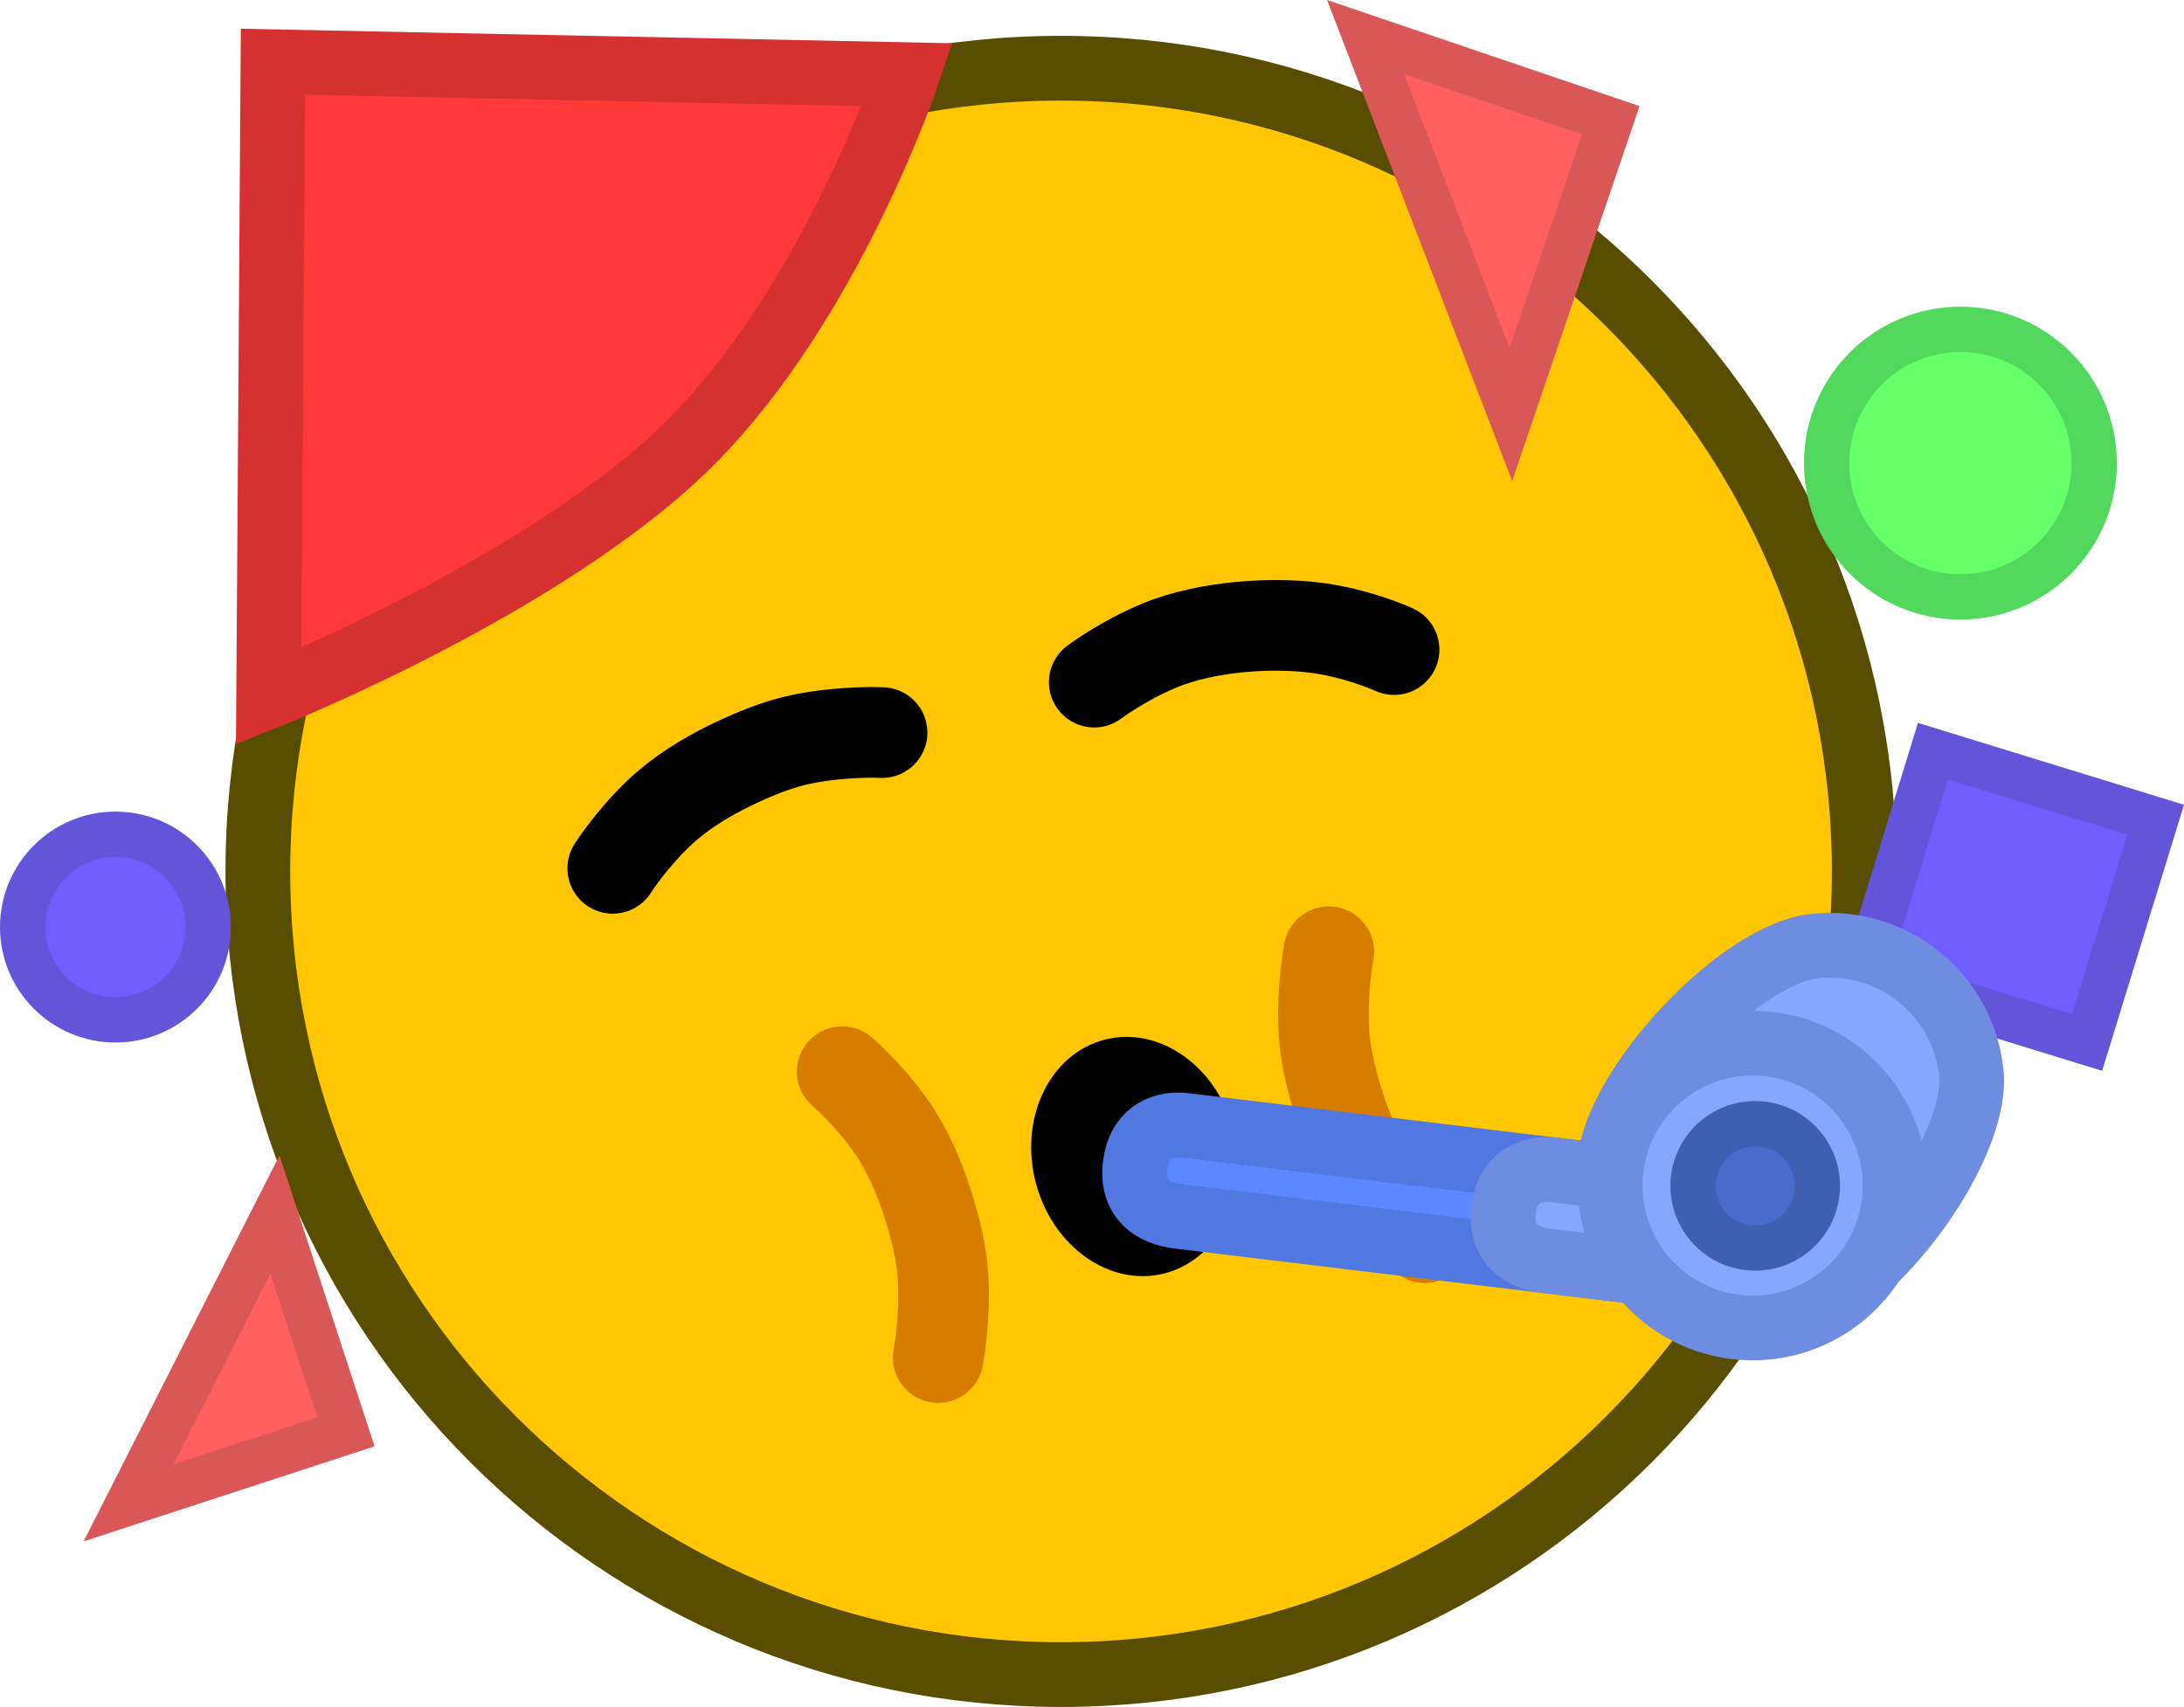
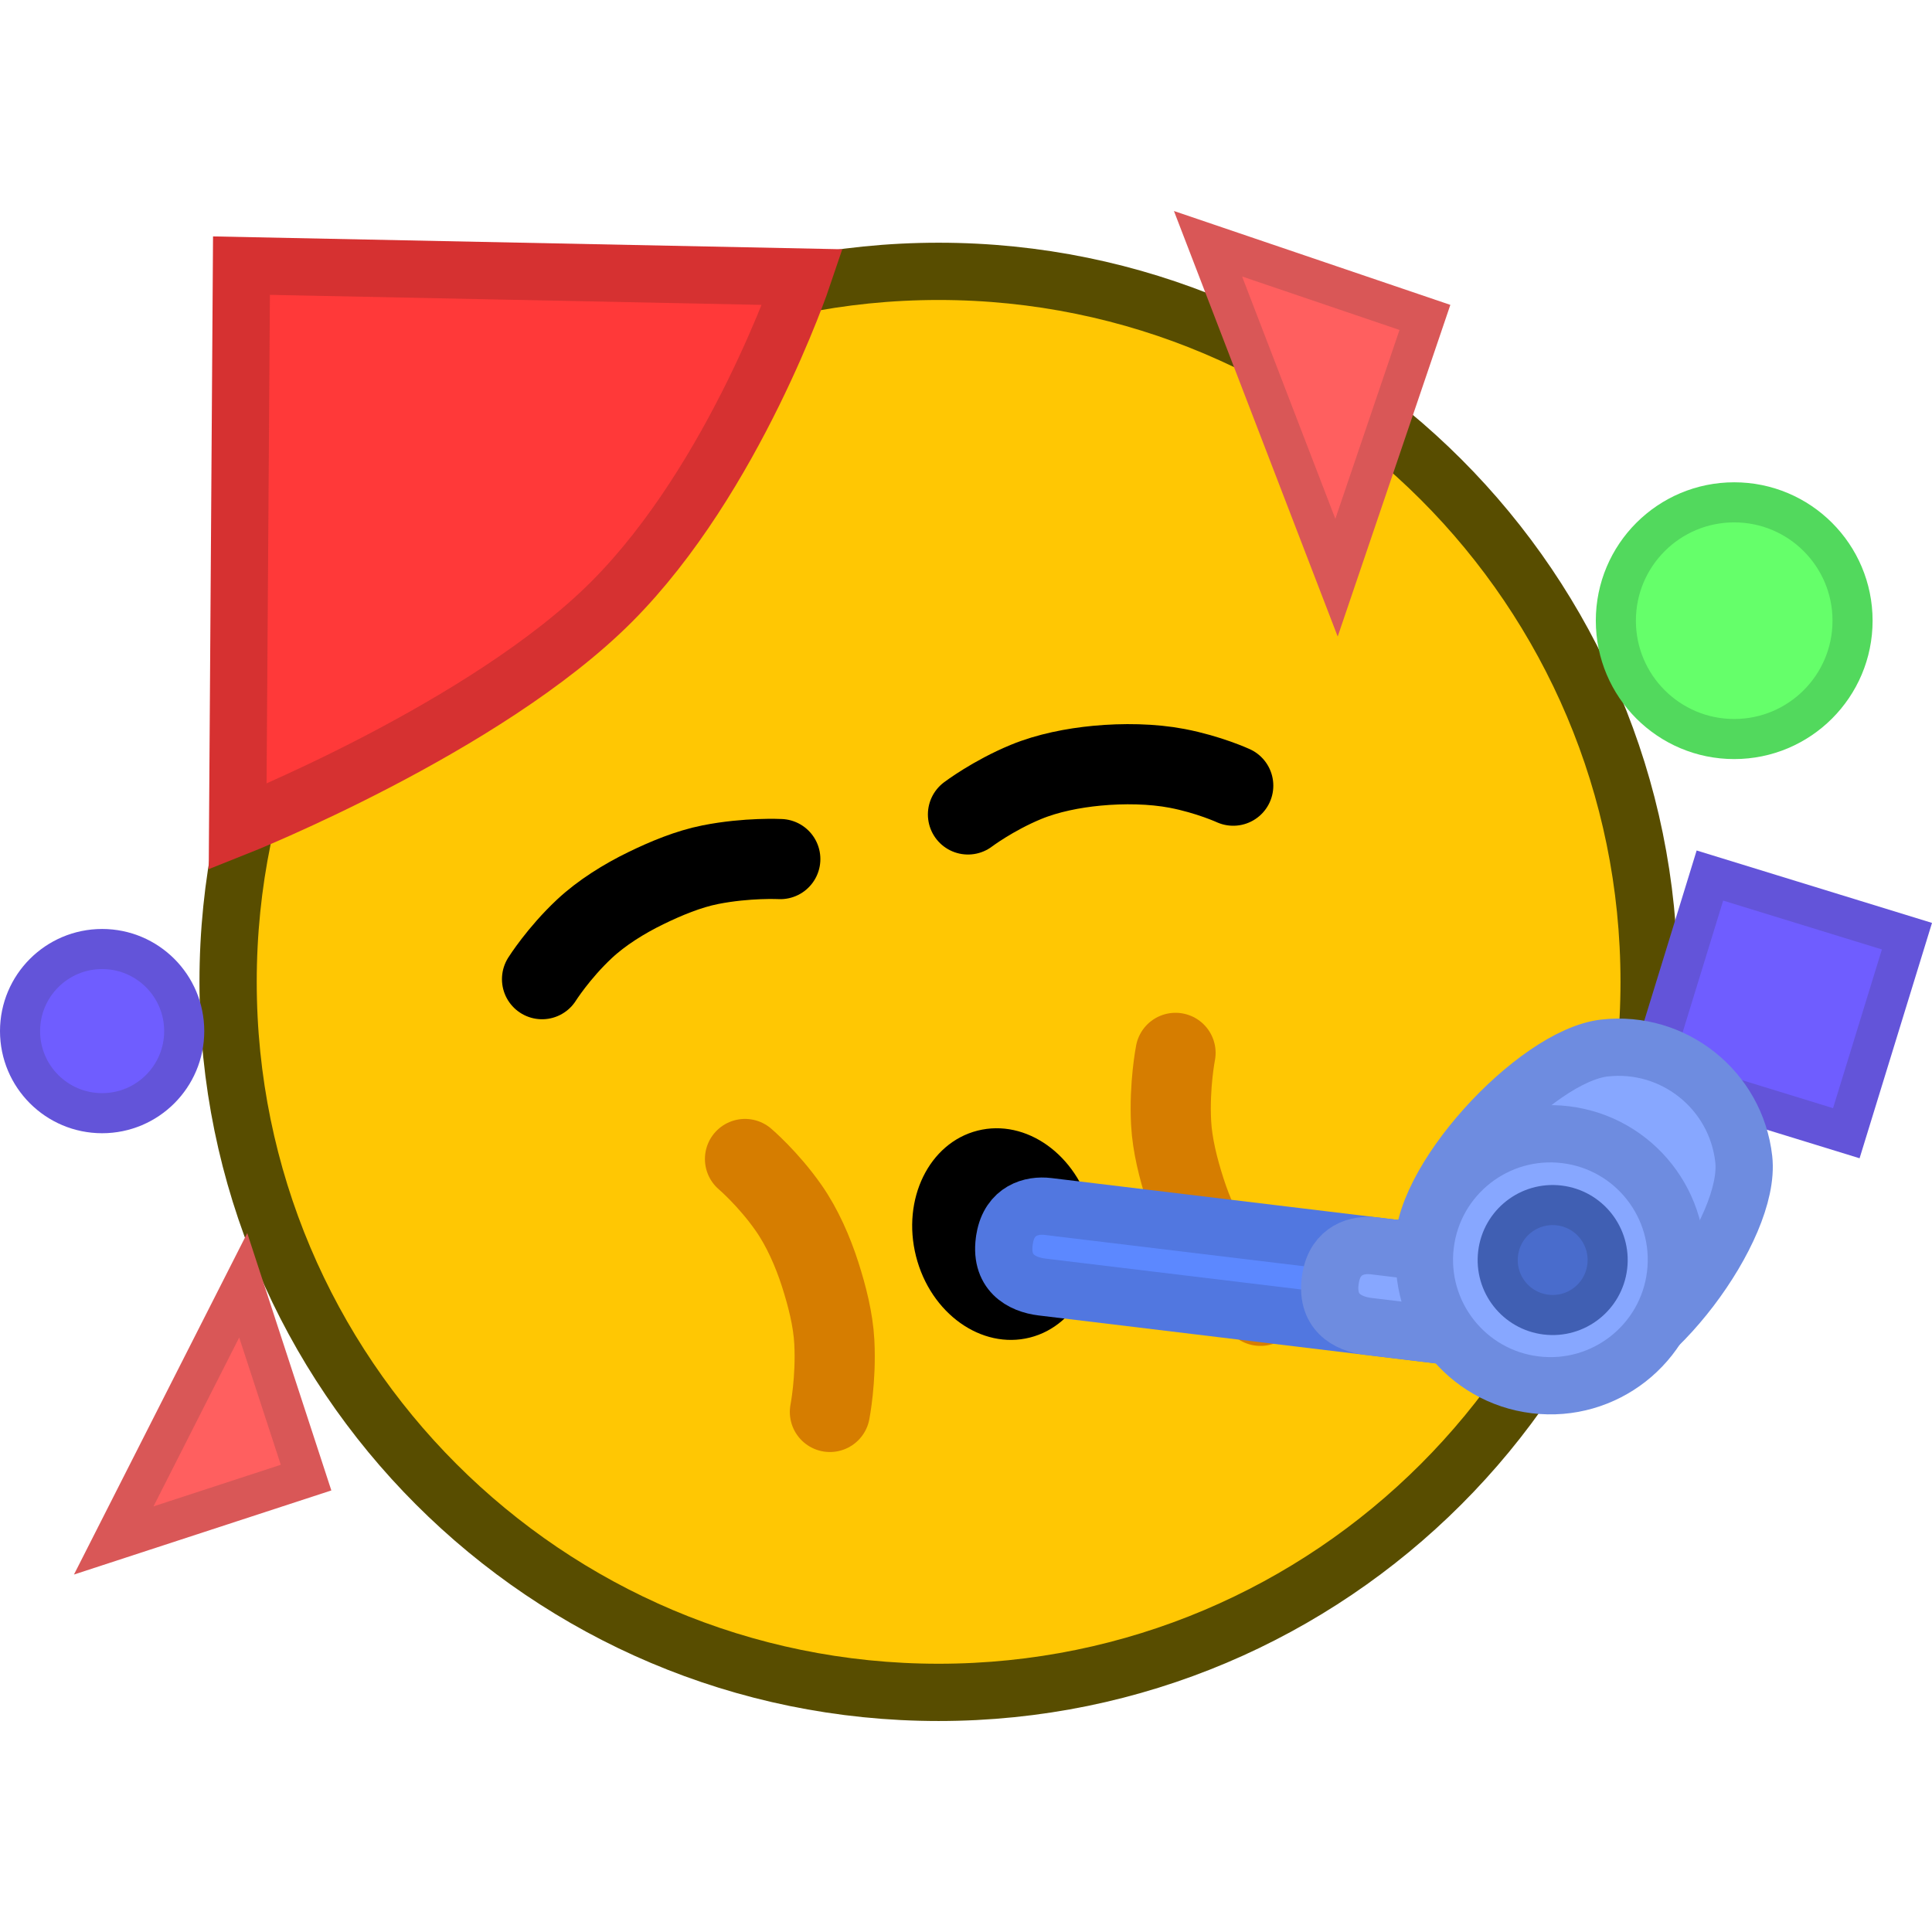
- <svg xmlns="http://www.w3.org/2000/svg" version="1.1" width="168.686" height="131.84" viewBox="0,0,168.686,131.84" id="svg44">
+ <svg xmlns="http://www.w3.org/2000/svg" version="1.1" width="84" height="84" viewBox="0 0 84 84" id="svg44">
  <defs id="defs48" />
-   <path d="m 19.916,67.305 c 0,-34.261 27.774,-62.036 62.036,-62.036 34.261,0 62.036,27.774 62.036,62.036 0,34.261 -27.774,62.036 -62.036,62.036 -34.261,0 -62.036,-27.774 -62.036,-62.036 z" fill="#f3be3a" stroke="#b76b00" stroke-width="5" stroke-linecap="butt" id="path2" style="mix-blend-mode:normal;fill-rule:nonzero;stroke-linejoin:miter;stroke-miterlimit:10;stroke-dasharray:none;stroke-dashoffset:0;fill:#ffc703;fill-opacity:1;stroke:#584d00;stroke-opacity:1" />
-   <path d="m 47.327,67.069 c 0,0 1.431,-2.269 3.692,-4.386 1.513,-1.416 3.466,-2.63 5.357,-3.551 1.765,-0.86 3.728,-1.677 5.648,-2.058 3.223,-0.638 6.104,-0.49 6.104,-0.49" fill="none" stroke="#000000" stroke-width="7" stroke-linecap="round" id="path4" style="mix-blend-mode:normal;fill-rule:nonzero;stroke-linejoin:miter;stroke-miterlimit:10;stroke-dasharray:none;stroke-dashoffset:0" />
-   <path d="m 84.516,52.687 c 0,0 2.173,-1.644 5.069,-2.84 1.898,-0.783 4.123,-1.218 6.192,-1.414 2.297,-0.218 4.839,-0.181 7.003,0.233 2.767,0.531 4.895,1.508 4.895,1.508" fill="none" stroke="#000000" stroke-width="7" stroke-linecap="round" id="path6" style="mix-blend-mode:normal;fill-rule:nonzero;stroke-linejoin:miter;stroke-miterlimit:10;stroke-dasharray:none;stroke-dashoffset:0" />
-   <path d="m 65.048,82.771 c 0,0 2.042,1.74 3.815,4.28 1.186,1.699 2.109,3.805 2.751,5.809 0.599,1.87 1.129,3.929 1.232,5.884 0.172,3.281 -0.385,6.111 -0.385,6.111" fill="none" stroke="#d67d00" stroke-width="7" stroke-linecap="round" id="path8" style="mix-blend-mode:normal;fill-rule:nonzero;stroke-linejoin:miter;stroke-miterlimit:10;stroke-dasharray:none;stroke-dashoffset:0" />
-   <path d="m 110.05,95.59 c 0,0 -2.042,-1.74 -3.815,-4.28 -1.186,-1.699 -2.109,-3.805 -2.751,-5.809 -0.599,-1.87 -1.129,-3.929 -1.232,-5.884 -0.172,-3.281 0.385,-6.111 0.385,-6.111" data-paper-data="{&quot;index&quot;:null}" fill="none" stroke="#d67d00" stroke-width="7" stroke-linecap="round" id="path10" style="mix-blend-mode:normal;fill-rule:nonzero;stroke-linejoin:miter;stroke-miterlimit:10;stroke-dasharray:none;stroke-dashoffset:0" />
-   <path d="m 79.979,91.265 c -1.262,-4.989 1.144,-9.9 5.375,-10.971 4.23,-1.07 8.683,2.107 9.945,7.095 1.262,4.989 -1.144,9.9 -5.375,10.971 -4.23,1.07 -8.683,-2.107 -9.945,-7.095 z" fill="#000000" stroke="none" stroke-width="0" stroke-linecap="butt" id="path12" style="mix-blend-mode:normal;fill-rule:nonzero;stroke-linejoin:miter;stroke-miterlimit:10;stroke-dasharray:none;stroke-dashoffset:0" />
-   <path d="m 20.75,53.77 0.333,-49 49,1 c 0,0 -5.916,17.55 -16.667,28.333 C 42.391,45.163 20.75,53.77 20.75,53.77 Z" fill="#ff3939" stroke="#d63131" stroke-width="5" stroke-linecap="butt" id="path14" style="mix-blend-mode:normal;fill-rule:nonzero;stroke-linejoin:miter;stroke-miterlimit:10;stroke-dasharray:none;stroke-dashoffset:0" />
-   <path d="m 1.75,71.604 c 0,-3.958 3.209,-7.167 7.167,-7.167 3.958,0 7.167,3.209 7.167,7.167 0,3.958 -3.209,7.167 -7.167,7.167 -3.958,0 -7.167,-3.209 -7.167,-7.167 z" fill="#6f5dff" stroke="#6354d9" stroke-width="3.5" stroke-linecap="butt" id="path16" style="mix-blend-mode:normal;fill-rule:nonzero;stroke-linejoin:miter;stroke-miterlimit:10;stroke-dasharray:none;stroke-dashoffset:0" />
-   <path d="m 141.083,35.77 c 0,-5.707 4.626,-10.333 10.333,-10.333 5.707,0 10.333,4.626 10.333,10.333 0,5.707 -4.626,10.333 -10.333,10.333 -5.707,0 -10.333,-4.626 -10.333,-10.333 z" fill="#65ff6a" stroke="#52d95d" stroke-width="3.5" stroke-linecap="butt" id="path18" style="mix-blend-mode:normal;fill-rule:nonzero;stroke-linejoin:miter;stroke-miterlimit:10;stroke-dasharray:none;stroke-dashoffset:0" />
-   <path d="m 9.93,116.077 11.306,-22.28 5.487,16.793 z" fill="#ff5f5f" stroke="#d95757" stroke-width="3.5" stroke-linecap="butt" id="path20" style="mix-blend-mode:normal;fill-rule:nonzero;stroke-linejoin:miter;stroke-miterlimit:10;stroke-dasharray:none;stroke-dashoffset:0" />
-   <path d="m 144.001,75.226 5.294,-17.204 17.204,5.294 -5.294,17.204 z" fill="#6f5dff" stroke="#6354d9" stroke-width="3.5" stroke-linecap="butt" id="path22" style="mix-blend-mode:normal;fill-rule:nonzero;stroke-linejoin:miter;stroke-miterlimit:10;stroke-dasharray:none;stroke-dashoffset:0" />
-   <path d="m 105.474,2.859 18.938,6.432 -7.718,22.725 z" fill="#ff5f5f" stroke="#d95757" stroke-width="3.5" stroke-linecap="butt" id="path24" style="mix-blend-mode:normal;fill-rule:nonzero;stroke-linejoin:miter;stroke-miterlimit:10;stroke-dasharray:none;stroke-dashoffset:0" />
-   <g stroke-linecap="butt" id="g38" transform="translate(-158.0489,-112.6955)" style="mix-blend-mode:normal;fill-rule:nonzero;stroke-linejoin:miter;stroke-miterlimit:10;stroke-dasharray:none;stroke-dashoffset:0">
-     <path d="m 282.351,203.758 c -0.68,-6.037 9.749,-17.3 15.786,-17.981 6.037,-0.68 11.482,3.662 12.162,9.699 0.68,6.037 -8.268,17.939 -14.305,18.619 -6.037,0.68 -12.963,-4.3 -13.643,-10.337 z" fill="#87a7ff" stroke="#6e8ce0" stroke-width="5" id="path26" />
-     <g id="g36">
-       <path d="m 245.774,202.386 c 0.432,-2.435 2.339,-2.947 3.776,-2.773 4.186,0.505 36.981,4.466 36.981,4.466 l -0.844,6.992 c 0,0 -32.16,-3.883 -36.65,-4.426 -1.778,-0.215 -3.795,-1.257 -3.263,-4.258 z" fill="#5c88ff" stroke="#5177e0" stroke-width="5" id="path28" />
-       <path d="m 274.234,205.822 c 0.432,-2.435 2.339,-2.947 3.776,-2.773 1.422,0.172 12.493,1.508 12.493,1.508 l -0.844,6.992 c 0,0 -7.672,-0.926 -12.162,-1.469 -1.778,-0.215 -3.795,-1.257 -3.263,-4.258 z" fill="#87a7ff" stroke="#6e8ce0" stroke-width="5" id="path30" />
-       <path d="m 282.496,202.946 c 0.728,-6.031 6.208,-10.33 12.239,-9.602 6.031,0.728 10.33,6.208 9.602,12.239 -0.728,6.031 -6.208,10.33 -12.239,9.602 -6.031,-0.728 -10.33,-6.208 -9.602,-12.239 z" fill="#87a7ff" stroke="#6e8ce0" stroke-width="5" id="path32" />
-       <path d="m 288.85,203.713 c 0.318,-2.632 2.709,-4.508 5.341,-4.19 2.632,0.318 4.508,2.709 4.19,5.341 -0.318,2.632 -2.709,4.508 -5.341,4.19 -2.632,-0.318 -4.508,-2.709 -4.19,-5.341 z" fill="#496ccc" stroke="#405fb3" stroke-width="3.5" id="path34" />
+   <g id="g858" transform="matrix(0.4979665,0,0,0.4979665,-4.5185288e-8,9.17398)">
+     <path d="m 19.916,67.305 c 0,-34.261 27.774,-62.036 62.036,-62.036 34.261,0 62.036,27.774 62.036,62.036 0,34.261 -27.774,62.036 -62.036,62.036 -34.261,0 -62.036,-27.774 -62.036,-62.036 z" fill="#f3be3a" stroke="#b76b00" stroke-width="5" stroke-linecap="butt" id="path2" style="mix-blend-mode:normal;fill:#ffc703;fill-opacity:1;fill-rule:nonzero;stroke:#584d00;stroke-linejoin:miter;stroke-miterlimit:10;stroke-dasharray:none;stroke-dashoffset:0;stroke-opacity:1" />
+     <path d="m 47.327,67.069 c 0,0 1.431,-2.269 3.692,-4.386 1.513,-1.416 3.466,-2.63 5.357,-3.551 1.765,-0.86 3.728,-1.677 5.648,-2.058 3.223,-0.638 6.104,-0.49 6.104,-0.49" fill="none" stroke="#000000" stroke-width="7" stroke-linecap="round" id="path4" style="mix-blend-mode:normal;fill-rule:nonzero;stroke-linejoin:miter;stroke-miterlimit:10;stroke-dasharray:none;stroke-dashoffset:0" />
+     <path d="m 84.516,52.687 c 0,0 2.173,-1.644 5.069,-2.84 1.898,-0.783 4.123,-1.218 6.192,-1.414 2.297,-0.218 4.839,-0.181 7.003,0.233 2.767,0.531 4.895,1.508 4.895,1.508" fill="none" stroke="#000000" stroke-width="7" stroke-linecap="round" id="path6" style="mix-blend-mode:normal;fill-rule:nonzero;stroke-linejoin:miter;stroke-miterlimit:10;stroke-dasharray:none;stroke-dashoffset:0" />
+     <path d="m 65.048,82.771 c 0,0 2.042,1.74 3.815,4.28 1.186,1.699 2.109,3.805 2.751,5.809 0.599,1.87 1.129,3.929 1.232,5.884 0.172,3.281 -0.385,6.111 -0.385,6.111" fill="none" stroke="#d67d00" stroke-width="7" stroke-linecap="round" id="path8" style="mix-blend-mode:normal;fill-rule:nonzero;stroke-linejoin:miter;stroke-miterlimit:10;stroke-dasharray:none;stroke-dashoffset:0" />
+     <path d="m 110.05,95.59 c 0,0 -2.042,-1.74 -3.815,-4.28 -1.186,-1.699 -2.109,-3.805 -2.751,-5.809 -0.599,-1.87 -1.129,-3.929 -1.232,-5.884 -0.172,-3.281 0.385,-6.111 0.385,-6.111" data-paper-data="{&quot;index&quot;:null}" fill="none" stroke="#d67d00" stroke-width="7" stroke-linecap="round" id="path10" style="mix-blend-mode:normal;fill-rule:nonzero;stroke-linejoin:miter;stroke-miterlimit:10;stroke-dasharray:none;stroke-dashoffset:0" />
+     <path d="m 79.979,91.265 c -1.262,-4.989 1.144,-9.9 5.375,-10.971 4.23,-1.07 8.683,2.107 9.945,7.095 1.262,4.989 -1.144,9.9 -5.375,10.971 -4.23,1.07 -8.683,-2.107 -9.945,-7.095 z" fill="#000000" stroke="none" stroke-width="0" stroke-linecap="butt" id="path12" style="mix-blend-mode:normal;fill-rule:nonzero;stroke-linejoin:miter;stroke-miterlimit:10;stroke-dasharray:none;stroke-dashoffset:0" />
+     <path d="m 20.75,53.77 0.333,-49 49,1 c 0,0 -5.916,17.55 -16.667,28.333 C 42.391,45.163 20.75,53.77 20.75,53.77 Z" fill="#ff3939" stroke="#d63131" stroke-width="5" stroke-linecap="butt" id="path14" style="mix-blend-mode:normal;fill-rule:nonzero;stroke-linejoin:miter;stroke-miterlimit:10;stroke-dasharray:none;stroke-dashoffset:0" />
+     <path d="m 1.75,71.604 c 0,-3.958 3.209,-7.167 7.167,-7.167 3.958,0 7.167,3.209 7.167,7.167 0,3.958 -3.209,7.167 -7.167,7.167 -3.958,0 -7.167,-3.209 -7.167,-7.167 z" fill="#6f5dff" stroke="#6354d9" stroke-width="3.5" stroke-linecap="butt" id="path16" style="mix-blend-mode:normal;fill-rule:nonzero;stroke-linejoin:miter;stroke-miterlimit:10;stroke-dasharray:none;stroke-dashoffset:0" />
+     <path d="m 141.083,35.77 c 0,-5.707 4.626,-10.333 10.333,-10.333 5.707,0 10.333,4.626 10.333,10.333 0,5.707 -4.626,10.333 -10.333,10.333 -5.707,0 -10.333,-4.626 -10.333,-10.333 z" fill="#65ff6a" stroke="#52d95d" stroke-width="3.5" stroke-linecap="butt" id="path18" style="mix-blend-mode:normal;fill-rule:nonzero;stroke-linejoin:miter;stroke-miterlimit:10;stroke-dasharray:none;stroke-dashoffset:0" />
+     <path d="m 9.93,116.077 11.306,-22.28 5.487,16.793 z" fill="#ff5f5f" stroke="#d95757" stroke-width="3.5" stroke-linecap="butt" id="path20" style="mix-blend-mode:normal;fill-rule:nonzero;stroke-linejoin:miter;stroke-miterlimit:10;stroke-dasharray:none;stroke-dashoffset:0" />
+     <path d="m 144.001,75.226 5.294,-17.204 17.204,5.294 -5.294,17.204 z" fill="#6f5dff" stroke="#6354d9" stroke-width="3.5" stroke-linecap="butt" id="path22" style="mix-blend-mode:normal;fill-rule:nonzero;stroke-linejoin:miter;stroke-miterlimit:10;stroke-dasharray:none;stroke-dashoffset:0" />
+     <path d="m 105.474,2.859 18.938,6.432 -7.718,22.725 z" fill="#ff5f5f" stroke="#d95757" stroke-width="3.5" stroke-linecap="butt" id="path24" style="mix-blend-mode:normal;fill-rule:nonzero;stroke-linejoin:miter;stroke-miterlimit:10;stroke-dasharray:none;stroke-dashoffset:0" />
+     <g stroke-linecap="butt" id="g38" transform="translate(-158.0489,-112.6955)" style="mix-blend-mode:normal;fill-rule:nonzero;stroke-linejoin:miter;stroke-miterlimit:10;stroke-dasharray:none;stroke-dashoffset:0">
+       <path d="m 282.351,203.758 c -0.68,-6.037 9.749,-17.3 15.786,-17.981 6.037,-0.68 11.482,3.662 12.162,9.699 0.68,6.037 -8.268,17.939 -14.305,18.619 -6.037,0.68 -12.963,-4.3 -13.643,-10.337 z" fill="#87a7ff" stroke="#6e8ce0" stroke-width="5" id="path26" />
+       <g id="g36">
+         <path d="m 245.774,202.386 c 0.432,-2.435 2.339,-2.947 3.776,-2.773 4.186,0.505 36.981,4.466 36.981,4.466 l -0.844,6.992 c 0,0 -32.16,-3.883 -36.65,-4.426 -1.778,-0.215 -3.795,-1.257 -3.263,-4.258 z" fill="#5c88ff" stroke="#5177e0" stroke-width="5" id="path28" />
+         <path d="m 274.234,205.822 c 0.432,-2.435 2.339,-2.947 3.776,-2.773 1.422,0.172 12.493,1.508 12.493,1.508 l -0.844,6.992 c 0,0 -7.672,-0.926 -12.162,-1.469 -1.778,-0.215 -3.795,-1.257 -3.263,-4.258 z" fill="#87a7ff" stroke="#6e8ce0" stroke-width="5" id="path30" />
+         <path d="m 282.496,202.946 c 0.728,-6.031 6.208,-10.33 12.239,-9.602 6.031,0.728 10.33,6.208 9.602,12.239 -0.728,6.031 -6.208,10.33 -12.239,9.602 -6.031,-0.728 -10.33,-6.208 -9.602,-12.239 z" fill="#87a7ff" stroke="#6e8ce0" stroke-width="5" id="path32" />
+         <path d="m 288.85,203.713 c 0.318,-2.632 2.709,-4.508 5.341,-4.19 2.632,0.318 4.508,2.709 4.19,5.341 -0.318,2.632 -2.709,4.508 -5.341,4.19 -2.632,-0.318 -4.508,-2.709 -4.19,-5.341 z" fill="#496ccc" stroke="#405fb3" stroke-width="3.5" id="path34" />
+       </g>
    </g>
  </g>
</svg>
